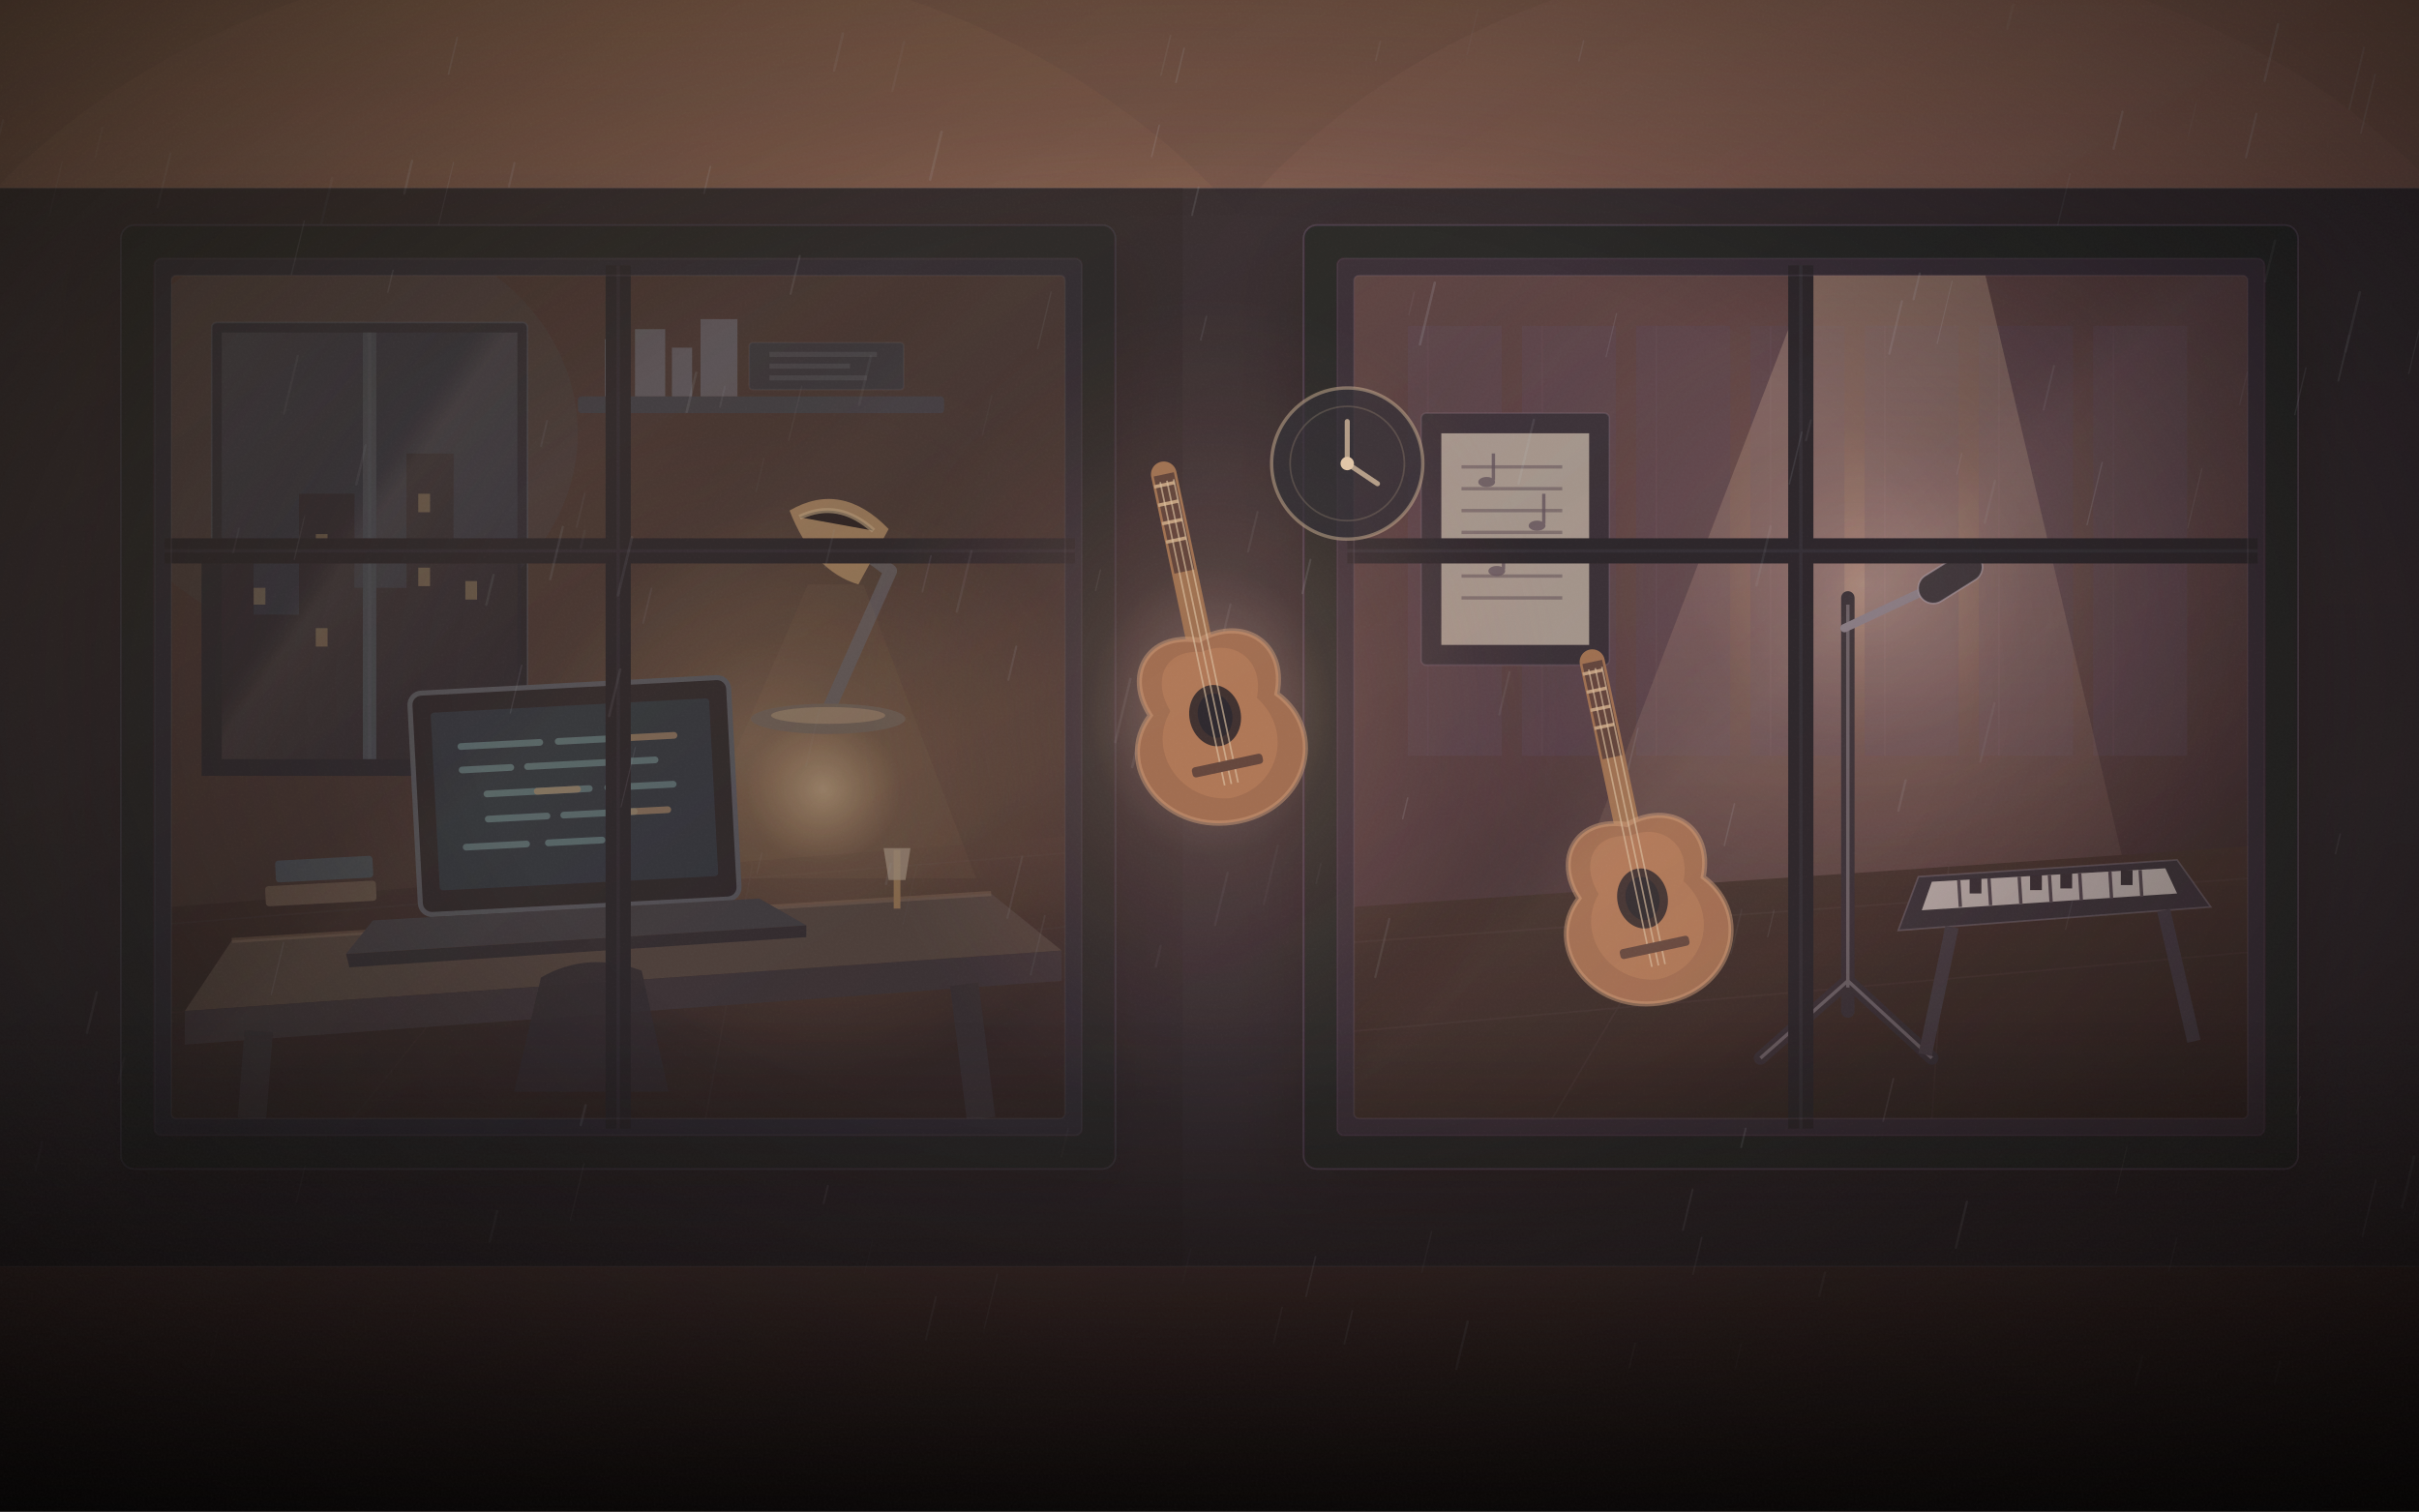
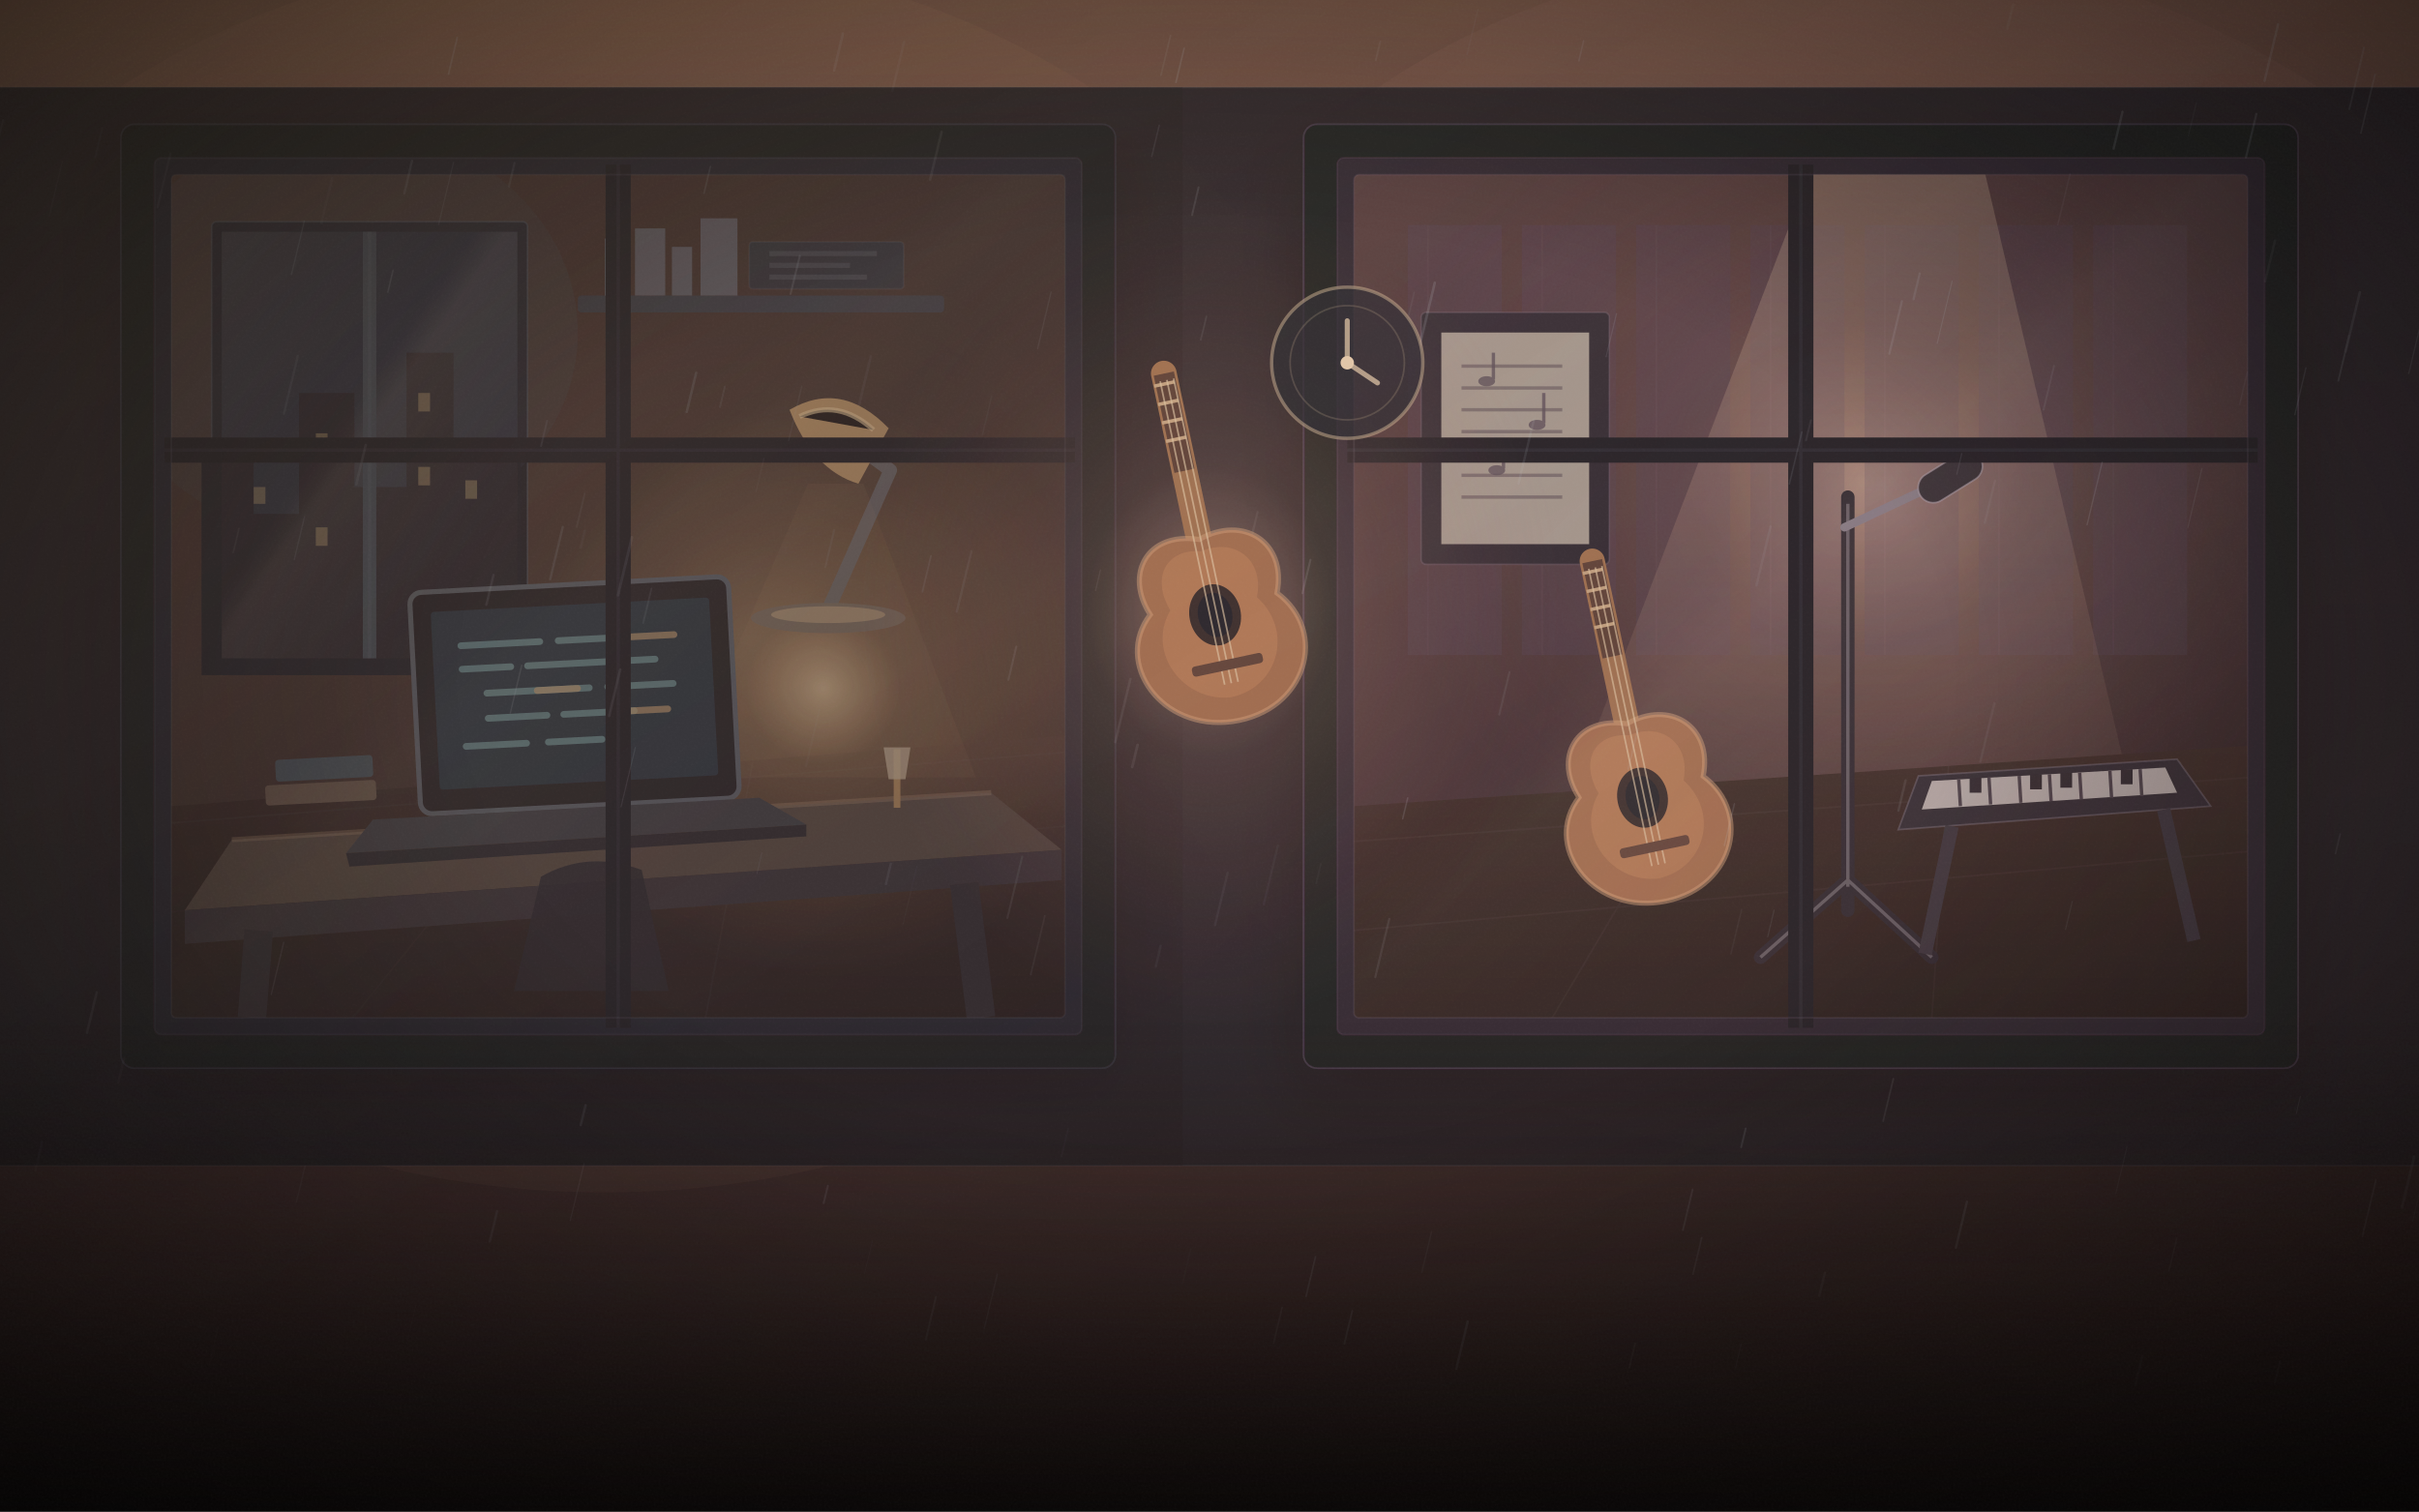
<svg xmlns="http://www.w3.org/2000/svg" viewBox="0 0 1440 900" preserveAspectRatio="xMidYMid slice" role="img" aria-labelledby="title desc">
  <defs>
    <linearGradient id="night" x1="0" y1="0" x2="1" y2="1">
      <stop stop-color="#120d0c" />
      <stop offset=".46" stop-color="#2b1c1c" />
      <stop offset="1" stop-color="#160f0e" />
    </linearGradient>
    <linearGradient id="dawn" x1="0" y1="0" x2="0" y2="1">
      <stop stop-color="#e2a276" stop-opacity=".36" />
      <stop offset=".48" stop-color="#8b5e5e" stop-opacity=".15" />
      <stop offset="1" stop-color="#17110f" stop-opacity="0" />
    </linearGradient>
    <linearGradient id="warmWash" x1="0" y1="0" x2="1" y2="1">
      <stop stop-color="#efb77d" stop-opacity=".2" />
      <stop offset=".5" stop-color="#dca18c" stop-opacity=".13" />
      <stop offset="1" stop-color="#c98370" stop-opacity=".18" />
    </linearGradient>
    <linearGradient id="leftRoom" x1="0" y1="0" x2=".85" y2="1">
      <stop stop-color="#3b2c24" />
      <stop offset=".55" stop-color="#2a211d" />
      <stop offset="1" stop-color="#15100e" />
    </linearGradient>
    <linearGradient id="rightRoom" x1=".2" y1="0" x2=".8" y2="1">
      <stop stop-color="#3b292c" />
      <stop offset=".58" stop-color="#2b2025" />
      <stop offset="1" stop-color="#171114" />
    </linearGradient>
    <linearGradient id="floor" x1="0" y1="0" x2="0" y2="1">
      <stop stop-color="#261c18" />
      <stop offset="1" stop-color="#0e0b0a" />
    </linearGradient>
    <linearGradient id="glass" x1="0" y1="0" x2="1" y2="1">
      <stop stop-color="#d5b497" stop-opacity=".13" />
      <stop offset=".42" stop-color="#62483f" stop-opacity=".05" />
      <stop offset=".48" stop-color="#f4d7b6" stop-opacity=".13" />
      <stop offset="1" stop-color="#211512" stop-opacity=".03" />
    </linearGradient>
    <linearGradient id="spotlight" x1="0" y1="0" x2="0" y2="1">
      <stop stop-color="#ffe0b6" stop-opacity=".27" />
      <stop offset="1" stop-color="#d9a18b" stop-opacity="0" />
    </linearGradient>
    <linearGradient id="bottomShade" x1="0" y1="0" x2="0" y2="1">
      <stop stop-color="#100b09" stop-opacity="0" />
      <stop offset=".56" stop-color="#100b09" stop-opacity=".46" />
      <stop offset="1" stop-color="#0b0807" stop-opacity=".94" />
    </linearGradient>
    <radialGradient id="lampGlow">
      <stop stop-color="#ffe0a8" stop-opacity=".78" />
      <stop offset=".26" stop-color="#f4bd78" stop-opacity=".3" />
      <stop offset="1" stop-color="#e6a053" stop-opacity="0" />
    </radialGradient>
    <radialGradient id="stageGlow">
      <stop stop-color="#ffd8bd" stop-opacity=".48" />
      <stop offset=".35" stop-color="#dda088" stop-opacity=".18" />
      <stop offset="1" stop-color="#aa6e63" stop-opacity="0" />
    </radialGradient>
    <radialGradient id="vignette" cx=".5" cy=".45" r=".72">
      <stop offset=".42" stop-color="#000" stop-opacity="0" />
      <stop offset="1" stop-color="#000" stop-opacity=".66" />
    </radialGradient>
    <filter id="blur8" x="-50%" y="-50%" width="200%" height="200%">
      <feGaussianBlur stdDeviation="8" />
    </filter>
    <filter id="blur24" x="-50%" y="-50%" width="200%" height="200%">
      <feGaussianBlur stdDeviation="24" />
    </filter>
    <filter id="shadow" x="-30%" y="-30%" width="160%" height="160%">
      <feDropShadow dx="0" dy="16" stdDeviation="22" flood-color="#000" flood-opacity=".55" />
    </filter>
    <filter id="grain">
      <feTurbulence type="fractalNoise" baseFrequency=".72" numOctaves="3" seed="27" stitchTiles="stitch" />
      <feColorMatrix type="saturate" values="0" />
      <feComponentTransfer>
        <feFuncA type="table" tableValues="0 .075" />
      </feComponentTransfer>
    </filter>
    <clipPath id="leftClip">
      <rect x="102" y="164" width="532" height="502" rx="3" />
    </clipPath>
    <clipPath id="rightClip">
      <rect x="806" y="164" width="532" height="502" rx="3" />
    </clipPath>
  </defs>
  <rect width="1440" height="900" fill="url(#night)" />
  <ellipse cx="360" cy="340" rx="460" ry="370" fill="#b47b58" opacity=".09" />
  <ellipse cx="1100" cy="330" rx="440" ry="360" fill="#a86c6c" opacity=".1" />
  <rect width="1440" height="900" fill="url(#dawn)" />
  <path d="M0 248C280 210 480 268 720 226C970 182 1160 244 1440 196V0H0Z" fill="#e5a18a" opacity=".07" />
  <ellipse cx="720" cy="210" rx="380" ry="100" fill="#efb493" opacity=".1" filter="url(#blur24)" />
-   <path d="M0 112H1440V754H0Z" fill="#080d15" opacity=".9" />
-   <path d="M0 112H1440M0 754H1440" stroke="#6d8296" stroke-opacity=".14" />
-   <g filter="url(#shadow)">
-     <rect x="72" y="134" width="592" height="562" rx="8" fill="#05090f" stroke="#344250" stroke-opacity=".55" />
-     <rect x="92" y="154" width="552" height="522" rx="4" fill="#111923" stroke="#637484" stroke-opacity=".18" />
-     <rect x="776" y="134" width="592" height="562" rx="8" fill="#05090f" stroke="#454057" stroke-opacity=".58" />
-     <rect x="796" y="154" width="552" height="522" rx="4" fill="#171522" stroke="#756887" stroke-opacity=".18" />
+   <g transform="translate(0 -60)">
+     <path d="M0 112H1440V754H0Z" fill="#080d15" opacity=".9" />
+     <path d="M0 112H1440M0 754H1440" stroke="#6d8296" stroke-opacity=".14" />
+     <g filter="url(#shadow)">
+       <rect x="72" y="134" width="592" height="562" rx="8" fill="#05090f" stroke="#344250" stroke-opacity=".55" />
+       <rect x="92" y="154" width="552" height="522" rx="4" fill="#111923" stroke="#637484" stroke-opacity=".18" />
+       <rect x="776" y="134" width="592" height="562" rx="8" fill="#05090f" stroke="#454057" stroke-opacity=".58" />
+       <rect x="796" y="154" width="552" height="522" rx="4" fill="#171522" stroke="#756887" stroke-opacity=".18" />
+     </g>
+     <g opacity="1">
+       <g clip-path="url(#leftClip)">
+         <rect x="102" y="164" width="532" height="502" fill="url(#leftRoom)" />
+         <ellipse cx="444" cy="440" rx="250" ry="240" fill="url(#lampGlow)" opacity=".26" />
+         <path d="M102 540L634 498V666H102Z" fill="url(#floor)" />
+         <path d="M102 550L634 508M102 603L634 552M210 666L328 520M420 666L448 514" stroke="#80909a" stroke-opacity=".06" />
+         <rect x="126" y="192" width="188" height="266" rx="3" fill="#080e16" stroke="#4b5d6b" stroke-opacity=".5" />
+         <rect x="132" y="198" width="176" height="254" fill="#0d1a28" />
+         <ellipse cx="202" cy="258" rx="142" ry="124" fill="#345574" opacity=".14" />
+         <path d="M120 410V332H151V366H178V294H211V350H242V270H270V324H310V462H120Z" fill="#080f19" />
+         <path d="M151 350H158V360H151ZM188 318H195V329H188ZM249 294H256V305H249ZM277 346H284V357H277ZM188 374H195V385H188ZM249 338H256V349H249Z" fill="#d5b878" opacity=".48" />
+         <rect x="132" y="198" width="176" height="254" fill="url(#glass)" />
+         <path d="M220 198V452M132 326H308" stroke="#334652" stroke-width="8" />
+         <path d="M220 198V452M132 326H308" stroke="#8295a1" stroke-opacity=".12" stroke-width="2" />
+         <rect x="344" y="236" width="218" height="10" rx="2" fill="#29343e" />
+         <path d="M360 202H374V236H360ZM378 196H396V236H378ZM400 207H412V236H400ZM417 190H439V236H417Z" fill="#58606a" />
+         <rect x="446" y="204" width="92" height="28" rx="2" fill="#1a252f" stroke="#83919a" stroke-opacity=".15" />
+         <path d="M458 211H522M458 218H506M458 225H516" stroke="#8b9ba3" stroke-opacity=".22" stroke-width="3" />
+         <ellipse cx="490" cy="470" rx="176" ry="172" fill="url(#lampGlow)" />
+         <path d="M493 423L530 340M530 340L500 318" stroke="#5b5e60" stroke-width="8" stroke-linecap="round" />
+         <path d="M470 304Q501 286 529 315L511 348Q484 340 470 304Z" fill="#c59b63" />
+         <path d="M476 308Q499 297 520 316" stroke="#ffe0a4" stroke-opacity=".65" stroke-width="3" />
+         <ellipse cx="493" cy="428" rx="46" ry="9" fill="#6c6558" />
+         <ellipse cx="493" cy="426" rx="34" ry="5" fill="#d3b785" opacity=".55" />
+         <path d="M481 348L405 523H581L514 348Z" fill="#f2bd78" opacity=".065" />
+         <path d="M138 560L590 532L632 566L110 602Z" fill="#463e35" />
+         <path d="M110 602L632 566V584L110 622Z" fill="#24252a" />
+         <path d="M154 614L150 666M574 586L584 666" stroke="#1a1d23" stroke-width="17" />
+         <path d="M138 560L590 532" stroke="#b49670" stroke-opacity=".35" stroke-width="3" />
+         <rect x="247" y="408" width="190" height="132" rx="7" fill="#080d12" stroke="#4c5b64" stroke-width="3" transform="rotate(-3 342 474)" />
+         <rect x="259" y="420" width="166" height="106" rx="2" fill="#102633" transform="rotate(-3 342 474)" />
+         <g transform="rotate(-3 342 474)" stroke-linecap="round">
+           <path d="M276 441H323M334 441H368M276 455H305M315 455H391M290 470H351M362 470H401M290 485H325M335 485H377M276 501H312M325 501H357" stroke="#75b6b6" stroke-opacity=".65" stroke-width="4" />
+           <path d="M374 441H403M320 470H344M367 485H397" stroke="#d1aa72" stroke-opacity=".7" stroke-width="4" />
+         </g>
+         <path d="M222 548L452 535L480 551L206 568Z" fill="#293138" />
+         <path d="M206 568L480 551V558L208 576Z" fill="#12181d" />
+         <rect x="158" y="526" width="66" height="12" rx="2" fill="#5f5142" transform="rotate(-3 191 532)" />
+         <rect x="164" y="511" width="58" height="13" rx="2" fill="#344b56" transform="rotate(-3 193 518)" />
+         <path d="M534 506V541" stroke="#b28a55" stroke-width="4" />
+         <path d="M526 505H542L539 524H529Z" fill="#d2c2a1" opacity=".75" />
+         <path d="M322 582Q350 566 382 578L398 650H306Z" fill="#11171e" opacity=".88" />
+       </g>
+     </g>
+     <g opacity="1">
+       <g clip-path="url(#rightClip)">
+         <rect x="806" y="164" width="532" height="502" fill="url(#rightRoom)" />
+         <ellipse cx="1110" cy="348" rx="290" ry="268" fill="url(#stageGlow)" />
+         <g opacity=".32">
+           <path d="M838 194H894V450H838ZM906 194H962V450H906ZM974 194H1030V450H974ZM1042 194H1098V450H1042ZM1110 194H1166V450H1110ZM1178 194H1234V450H1178ZM1246 194H1302V450H1246Z" fill="#40344f" />
+           <path d="M850 194V450M918 194V450M986 194V450M1054 194V450M1122 194V450M1190 194V450M1258 194V450" stroke="#9a82aa" stroke-opacity=".18" />
+         </g>
+         <path d="M1080 156H1180L1300 666H884Z" fill="url(#spotlight)" />
+         <ellipse cx="1115" cy="626" rx="218" ry="44" fill="#c5a0dc" opacity=".07" filter="url(#blur8)" />
+         <path d="M806 540L1338 504V666H806Z" fill="url(#floor)" />
+         <path d="M806 561L1338 523M806 614L1338 567M924 666L1008 524M1150 666L1160 516" stroke="#a392b1" stroke-opacity=".055" />
+         <rect x="846" y="246" width="112" height="150" rx="3" fill="#171822" stroke="#76677f" stroke-opacity=".32" />
+         <rect x="858" y="258" width="88" height="126" fill="#d6cdbc" opacity=".72" />
+         <path d="M870 278H930M870 291H930M870 304H930M870 317H930M870 330H930M870 343H930M870 356H930" stroke="#554f55" stroke-opacity=".65" stroke-width="2" />
+         <g fill="#4a4350" opacity=".8">
+           <ellipse cx="885" cy="287" rx="5" ry="3" />
+           <ellipse cx="915" cy="313" rx="5" ry="3" />
+           <ellipse cx="891" cy="340" rx="5" ry="3" />
+           <path d="M889 286V270M919 312V294M895 339V321" stroke="#4a4350" stroke-width="2" />
+         </g>
+         <path d="M1100 356V602M1100 584L1048 630M1100 584L1150 630" stroke="#151720" stroke-width="8" stroke-linecap="round" />
+         <path d="M1100 360V588M1100 584L1048 630M1100 584L1150 630" stroke="#85828d" stroke-opacity=".55" stroke-width="2" />
+         <path d="M1098 374L1162 344" stroke="#777482" stroke-width="5" stroke-linecap="round" />
+         <rect x="1152" y="323" width="18" height="42" rx="9" fill="#171922" stroke="#a29baa" stroke-opacity=".65" transform="rotate(58 1161 344)" />
+         <g transform="translate(900 378) scale(1) rotate(-12 70 130)">
+           <path d="M72 14V144" stroke="#9a6c45" stroke-width="15" stroke-linecap="round" />
+           <path d="M66 14H78V72H66Z" fill="#4d3429" />
+           <path d="M65 20H77M65 31H77M65 42H77M65 53H77" stroke="#c5a67e" stroke-width="2" />
+           <path d="M72 113C43 102 25 124 35 150C8 173 27 218 69 221C113 224 135 181 110 153C122 125 100 104 72 113Z" fill="#9c6744" stroke="#d4a276" stroke-opacity=".5" stroke-width="3" />
+           <path d="M72 120C51 114 40 130 47 150C28 171 43 204 71 207C100 207 115 176 98 153C107 132 92 116 72 120Z" fill="#b87b50" opacity=".65" />
+           <ellipse cx="72" cy="158" rx="15" ry="18" fill="#211b1b" />
+           <ellipse cx="72" cy="158" rx="10" ry="13" fill="#0b1119" />
+           <path d="M69 18V199M73 18V199M77 18V199" stroke="#e3d0aa" stroke-opacity=".65" />
+           <rect x="52" y="185" width="42" height="6" rx="2" fill="#50362b" />
+         </g>
+         <g transform="translate(1142 500)">
+           <path d="M0 22L154 12L174 40L-12 54Z" fill="#191b25" stroke="#6d6879" stroke-opacity=".5" />
+           <path d="M8 25L147 17L154 32L2 42Z" fill="#d3d0ca" opacity=".82" />
+           <path d="M24 24L25 40M42 23L43 39M60 22L61 38M78 21L79 37M96 20L97 36M114 19L115 35M132 18L133 34" stroke="#36333e" stroke-width="2" />
+           <path d="M34 23L34 32M70 21L70 30M88 20L88 29M124 18L124 27" stroke="#171820" stroke-width="7" />
+           <path d="M20 52L4 128M146 42L164 120" stroke="#252630" stroke-width="8" />
+         </g>
+         <rect x="806" y="164" width="532" height="502" fill="url(#glass)" opacity=".42" />
+       </g>
+     </g>
+     <rect x="102" y="164" width="532" height="502" fill="url(#glass)" opacity=".32" />
+     <path d="M368 158V672M98 328H640M1072 158V672M802 328H1344" stroke="#080d14" stroke-width="15" />
+     <path d="M368 158V672M98 328H640M1072 158V672M802 328H1344" stroke="#607080" stroke-opacity=".12" stroke-width="2" />
+     <rect x="102" y="164" width="532" height="502" rx="3" fill="none" stroke="#9aabba" stroke-opacity=".12" />
+     <rect x="806" y="164" width="532" height="502" rx="3" fill="none" stroke="#aa9bb8" stroke-opacity=".12" />
  </g>
-   <g opacity="1">
-     <g clip-path="url(#leftClip)">
-       <rect x="102" y="164" width="532" height="502" fill="url(#leftRoom)" />
-       <ellipse cx="444" cy="440" rx="250" ry="240" fill="url(#lampGlow)" opacity=".26" />
-       <path d="M102 540L634 498V666H102Z" fill="url(#floor)" />
-       <path d="M102 550L634 508M102 603L634 552M210 666L328 520M420 666L448 514" stroke="#80909a" stroke-opacity=".06" />
-       <rect x="126" y="192" width="188" height="266" rx="3" fill="#080e16" stroke="#4b5d6b" stroke-opacity=".5" />
-       <rect x="132" y="198" width="176" height="254" fill="#0d1a28" />
-       <ellipse cx="202" cy="258" rx="142" ry="124" fill="#345574" opacity=".14" />
-       <path d="M120 410V332H151V366H178V294H211V350H242V270H270V324H310V462H120Z" fill="#080f19" />
-       <path d="M151 350H158V360H151ZM188 318H195V329H188ZM249 294H256V305H249ZM277 346H284V357H277ZM188 374H195V385H188ZM249 338H256V349H249Z" fill="#d5b878" opacity=".48" />
-       <rect x="132" y="198" width="176" height="254" fill="url(#glass)" />
-       <path d="M220 198V452M132 326H308" stroke="#334652" stroke-width="8" />
-       <path d="M220 198V452M132 326H308" stroke="#8295a1" stroke-opacity=".12" stroke-width="2" />
-       <rect x="344" y="236" width="218" height="10" rx="2" fill="#29343e" />
-       <path d="M360 202H374V236H360ZM378 196H396V236H378ZM400 207H412V236H400ZM417 190H439V236H417Z" fill="#58606a" />
-       <rect x="446" y="204" width="92" height="28" rx="2" fill="#1a252f" stroke="#83919a" stroke-opacity=".15" />
-       <path d="M458 211H522M458 218H506M458 225H516" stroke="#8b9ba3" stroke-opacity=".22" stroke-width="3" />
-       <ellipse cx="490" cy="470" rx="176" ry="172" fill="url(#lampGlow)" />
-       <path d="M493 423L530 340M530 340L500 318" stroke="#5b5e60" stroke-width="8" stroke-linecap="round" />
-       <path d="M470 304Q501 286 529 315L511 348Q484 340 470 304Z" fill="#c59b63" />
-       <path d="M476 308Q499 297 520 316" stroke="#ffe0a4" stroke-opacity=".65" stroke-width="3" />
-       <ellipse cx="493" cy="428" rx="46" ry="9" fill="#6c6558" />
-       <ellipse cx="493" cy="426" rx="34" ry="5" fill="#d3b785" opacity=".55" />
-       <path d="M481 348L405 523H581L514 348Z" fill="#f2bd78" opacity=".065" />
-       <path d="M138 560L590 532L632 566L110 602Z" fill="#463e35" />
-       <path d="M110 602L632 566V584L110 622Z" fill="#24252a" />
-       <path d="M154 614L150 666M574 586L584 666" stroke="#1a1d23" stroke-width="17" />
-       <path d="M138 560L590 532" stroke="#b49670" stroke-opacity=".35" stroke-width="3" />
-       <rect x="247" y="408" width="190" height="132" rx="7" fill="#080d12" stroke="#4c5b64" stroke-width="3" transform="rotate(-3 342 474)" />
-       <rect x="259" y="420" width="166" height="106" rx="2" fill="#102633" transform="rotate(-3 342 474)" />
-       <g transform="rotate(-3 342 474)" stroke-linecap="round">
-         <path d="M276 441H323M334 441H368M276 455H305M315 455H391M290 470H351M362 470H401M290 485H325M335 485H377M276 501H312M325 501H357" stroke="#75b6b6" stroke-opacity=".65" stroke-width="4" />
-         <path d="M374 441H403M320 470H344M367 485H397" stroke="#d1aa72" stroke-opacity=".7" stroke-width="4" />
-       </g>
-       <path d="M222 548L452 535L480 551L206 568Z" fill="#293138" />
-       <path d="M206 568L480 551V558L208 576Z" fill="#12181d" />
-       <rect x="158" y="526" width="66" height="12" rx="2" fill="#5f5142" transform="rotate(-3 191 532)" />
-       <rect x="164" y="511" width="58" height="13" rx="2" fill="#344b56" transform="rotate(-3 193 518)" />
-       <path d="M534 506V541" stroke="#b28a55" stroke-width="4" />
-       <path d="M526 505H542L539 524H529Z" fill="#d2c2a1" opacity=".75" />
-       <path d="M322 582Q350 566 382 578L398 650H306Z" fill="#11171e" opacity=".88" />
-     </g>
-   </g>
-   <g opacity="1">
-     <g clip-path="url(#rightClip)">
-       <rect x="806" y="164" width="532" height="502" fill="url(#rightRoom)" />
-       <ellipse cx="1110" cy="348" rx="290" ry="268" fill="url(#stageGlow)" />
-       <g opacity=".32">
-         <path d="M838 194H894V450H838ZM906 194H962V450H906ZM974 194H1030V450H974ZM1042 194H1098V450H1042ZM1110 194H1166V450H1110ZM1178 194H1234V450H1178ZM1246 194H1302V450H1246Z" fill="#40344f" />
-         <path d="M850 194V450M918 194V450M986 194V450M1054 194V450M1122 194V450M1190 194V450M1258 194V450" stroke="#9a82aa" stroke-opacity=".18" />
-       </g>
-       <path d="M1080 156H1180L1300 666H884Z" fill="url(#spotlight)" />
-       <ellipse cx="1115" cy="626" rx="218" ry="44" fill="#c5a0dc" opacity=".07" filter="url(#blur8)" />
-       <path d="M806 540L1338 504V666H806Z" fill="url(#floor)" />
-       <path d="M806 561L1338 523M806 614L1338 567M924 666L1008 524M1150 666L1160 516" stroke="#a392b1" stroke-opacity=".055" />
-       <rect x="846" y="246" width="112" height="150" rx="3" fill="#171822" stroke="#76677f" stroke-opacity=".32" />
-       <rect x="858" y="258" width="88" height="126" fill="#d6cdbc" opacity=".72" />
-       <path d="M870 278H930M870 291H930M870 304H930M870 317H930M870 330H930M870 343H930M870 356H930" stroke="#554f55" stroke-opacity=".65" stroke-width="2" />
-       <g fill="#4a4350" opacity=".8">
-         <ellipse cx="885" cy="287" rx="5" ry="3" />
-         <ellipse cx="915" cy="313" rx="5" ry="3" />
-         <ellipse cx="891" cy="340" rx="5" ry="3" />
-         <path d="M889 286V270M919 312V294M895 339V321" stroke="#4a4350" stroke-width="2" />
-       </g>
-       <path d="M1100 356V602M1100 584L1048 630M1100 584L1150 630" stroke="#151720" stroke-width="8" stroke-linecap="round" />
-       <path d="M1100 360V588M1100 584L1048 630M1100 584L1150 630" stroke="#85828d" stroke-opacity=".55" stroke-width="2" />
-       <path d="M1098 374L1162 344" stroke="#777482" stroke-width="5" stroke-linecap="round" />
-       <rect x="1152" y="323" width="18" height="42" rx="9" fill="#171922" stroke="#a29baa" stroke-opacity=".65" transform="rotate(58 1161 344)" />
-       <g transform="translate(900 378) scale(1) rotate(-12 70 130)">
-         <path d="M72 14V144" stroke="#9a6c45" stroke-width="15" stroke-linecap="round" />
-         <path d="M66 14H78V72H66Z" fill="#4d3429" />
-         <path d="M65 20H77M65 31H77M65 42H77M65 53H77" stroke="#c5a67e" stroke-width="2" />
-         <path d="M72 113C43 102 25 124 35 150C8 173 27 218 69 221C113 224 135 181 110 153C122 125 100 104 72 113Z" fill="#9c6744" stroke="#d4a276" stroke-opacity=".5" stroke-width="3" />
-         <path d="M72 120C51 114 40 130 47 150C28 171 43 204 71 207C100 207 115 176 98 153C107 132 92 116 72 120Z" fill="#b87b50" opacity=".65" />
-         <ellipse cx="72" cy="158" rx="15" ry="18" fill="#211b1b" />
-         <ellipse cx="72" cy="158" rx="10" ry="13" fill="#0b1119" />
-         <path d="M69 18V199M73 18V199M77 18V199" stroke="#e3d0aa" stroke-opacity=".65" />
-         <rect x="52" y="185" width="42" height="6" rx="2" fill="#50362b" />
-       </g>
-       <g transform="translate(1142 500)">
-         <path d="M0 22L154 12L174 40L-12 54Z" fill="#191b25" stroke="#6d6879" stroke-opacity=".5" />
-         <path d="M8 25L147 17L154 32L2 42Z" fill="#d3d0ca" opacity=".82" />
-         <path d="M24 24L25 40M42 23L43 39M60 22L61 38M78 21L79 37M96 20L97 36M114 19L115 35M132 18L133 34" stroke="#36333e" stroke-width="2" />
-         <path d="M34 23L34 32M70 21L70 30M88 20L88 29M124 18L124 27" stroke="#171820" stroke-width="7" />
-         <path d="M20 52L4 128M146 42L164 120" stroke="#252630" stroke-width="8" />
-       </g>
-       <rect x="806" y="164" width="532" height="502" fill="url(#glass)" opacity=".42" />
-     </g>
-   </g>
-   <rect x="102" y="164" width="532" height="502" fill="url(#glass)" opacity=".32" />
-   <path d="M368 158V672M98 328H640M1072 158V672M802 328H1344" stroke="#080d14" stroke-width="15" />
-   <path d="M368 158V672M98 328H640M1072 158V672M802 328H1344" stroke="#607080" stroke-opacity=".12" stroke-width="2" />
-   <rect x="102" y="164" width="532" height="502" rx="3" fill="none" stroke="#9aabba" stroke-opacity=".12" />
-   <rect x="806" y="164" width="532" height="502" rx="3" fill="none" stroke="#aa9bb8" stroke-opacity=".12" />
  <g stroke="#c5d8e5" stroke-linecap="round" opacity="0.2">
    <line x1="-29.7" y1="452.2" x2="-34.8" y2="473.5" stroke-width="1.0" opacity="0.45" />
    <line x1="1337.8" y1="221.6" x2="1333.2" y2="240.8" stroke-width="0.9" opacity="0.35" />
    <line x1="501.8" y1="19.9" x2="496.5" y2="42.1" stroke-width="1.5" opacity="0.49" />
    <line x1="422.9" y1="99.2" x2="419.1" y2="115.1" stroke-width="1.0" opacity="0.72" />
    <line x1="378.2" y1="445.1" x2="369.7" y2="480.4" stroke-width="0.7" opacity="0.75" />
    <line x1="310.6" y1="396.1" x2="303.8" y2="424.5" stroke-width="0.8" opacity="0.81" />
    <line x1="838.0" y1="475.1" x2="835.0" y2="487.5" stroke-width="0.9" opacity="0.77" />
    <line x1="1263.5" y1="66.6" x2="1258.2" y2="88.5" stroke-width="1.4" opacity="0.76" />
    <line x1="975.1" y1="433.7" x2="969.2" y2="458.0" stroke-width="0.9" opacity="0.58" />
    <line x1="1413.8" y1="44.4" x2="1405.4" y2="79.2" stroke-width="1.0" opacity="0.71" />
    <line x1="1013.0" y1="737.0" x2="1007.8" y2="758.7" stroke-width="1.0" opacity="0.66" />
    <line x1="713.5" y1="111.5" x2="709.6" y2="128.1" stroke-width="1.1" opacity="0.61" />
    <line x1="608.5" y1="510.1" x2="599.7" y2="546.5" stroke-width="1.2" opacity="0.62" />
    <line x1="476.1" y1="152.4" x2="470.6" y2="175.0" stroke-width="1.2" opacity="0.84" />
    <line x1="748.6" y1="304.9" x2="743.0" y2="328.4" stroke-width="1.3" opacity="0.40" />
    <line x1="780.1" y1="333.3" x2="775.3" y2="353.2" stroke-width="1.2" opacity="0.72" />
    <line x1="496.6" y1="315.6" x2="491.3" y2="337.6" stroke-width="1.2" opacity="0.49" />
    <line x1="1466.5" y1="720.0" x2="1460.2" y2="746.4" stroke-width="1.6" opacity="0.84" />
    <line x1="414.4" y1="222.0" x2="408.8" y2="245.3" stroke-width="1.5" opacity="0.82" />
    <line x1="1232.3" y1="103.5" x2="1225.0" y2="133.7" stroke-width="0.9" opacity="0.34" />
    <line x1="730.8" y1="519.7" x2="723.3" y2="550.8" stroke-width="1.4" opacity="0.30" />
    <line x1="622.0" y1="545.3" x2="613.6" y2="580.3" stroke-width="1.0" opacity="0.50" />
    <line x1="1162.1" y1="167.2" x2="1153.2" y2="204.5" stroke-width="0.6" opacity="0.77" />
    <line x1="1072.6" y1="257.3" x2="1065.2" y2="288.1" stroke-width="0.9" opacity="0.54" />
    <line x1="655.1" y1="339.4" x2="652.2" y2="351.6" stroke-width="0.8" opacity="0.67" />
    <line x1="217.7" y1="265.0" x2="212.1" y2="288.4" stroke-width="1.5" opacity="0.57" />
    <line x1="1393.1" y1="496.6" x2="1390.3" y2="508.2" stroke-width="1.0" opacity="0.47" />
    <line x1="672.9" y1="404.3" x2="663.9" y2="441.8" stroke-width="1.5" opacity="0.74" />
    <line x1="1369.4" y1="652.8" x2="1366.9" y2="663.2" stroke-width="0.6" opacity="0.56" />
    <line x1="25.1" y1="679.9" x2="21.0" y2="697.0" stroke-width="1.4" opacity="0.32" />
    <line x1="763.2" y1="778.6" x2="758.1" y2="799.9" stroke-width="1.0" opacity="0.60" />
    <line x1="1455.4" y1="345.4" x2="1449.1" y2="371.8" stroke-width="1.4" opacity="0.64" />
    <line x1="1007.6" y1="708.2" x2="1001.8" y2="732.5" stroke-width="1.1" opacity="0.70" />
    <line x1="487.8" y1="422.7" x2="479.8" y2="456.0" stroke-width="1.2" opacity="0.25" />
    <line x1="783.1" y1="748.3" x2="777.5" y2="771.9" stroke-width="1.0" opacity="0.80" />
    <line x1="1266.2" y1="682.7" x2="1259.5" y2="710.8" stroke-width="0.7" opacity="0.39" />
    <line x1="625.7" y1="173.9" x2="617.7" y2="207.5" stroke-width="0.8" opacity="0.59" />
    <line x1="1187.6" y1="286.2" x2="1181.5" y2="311.3" stroke-width="1.4" opacity="0.36" />
    <line x1="1056.1" y1="541.9" x2="1052.3" y2="557.8" stroke-width="0.7" opacity="0.47" />
    <line x1="690.9" y1="563.3" x2="688.0" y2="575.6" stroke-width="1.5" opacity="0.37" />
    <line x1="873.7" y1="786.9" x2="866.9" y2="815.1" stroke-width="1.4" opacity="0.84" />
    <line x1="1187.3" y1="418.6" x2="1178.9" y2="453.5" stroke-width="1.4" opacity="0.32" />
    <line x1="827.0" y1="547.2" x2="818.7" y2="581.8" stroke-width="1.3" opacity="0.51" />
    <line x1="453.5" y1="507.9" x2="450.6" y2="520.1" stroke-width="0.6" opacity="0.54" />
    <line x1="1354.3" y1="143.2" x2="1348.4" y2="167.5" stroke-width="1.4" opacity="0.37" />
    <line x1="272.2" y1="22.4" x2="267.0" y2="44.0" stroke-width="1.0" opacity="0.69" />
    <line x1="538.2" y1="25.0" x2="531.2" y2="54.2" stroke-width="1.4" opacity="0.30" />
    <line x1="1039.2" y1="671.9" x2="1036.5" y2="683.1" stroke-width="1.1" opacity="0.78" />
    <line x1="1170.9" y1="715.5" x2="1164.3" y2="743.0" stroke-width="1.4" opacity="0.76" />
    <line x1="1036.5" y1="800.4" x2="1033.1" y2="814.6" stroke-width="0.6" opacity="0.62" />
    <line x1="-5.9" y1="19.5" x2="-14.2" y2="54.1" stroke-width="1.2" opacity="0.60" />
    <line x1="387.8" y1="350.4" x2="382.9" y2="370.9" stroke-width="1.1" opacity="0.58" />
    <line x1="181.3" y1="307.6" x2="175.2" y2="333.1" stroke-width="0.8" opacity="0.61" />
    <line x1="1467.7" y1="634.7" x2="1460.1" y2="666.1" stroke-width="0.8" opacity="0.52" />
    <line x1="1032.5" y1="478.6" x2="1026.5" y2="503.4" stroke-width="0.9" opacity="0.65" />
    <line x1="973.4" y1="799.8" x2="969.9" y2="814.4" stroke-width="1.0" opacity="0.60" />
    <line x1="325.7" y1="250.5" x2="322.1" y2="265.6" stroke-width="1.1" opacity="0.58" />
    <line x1="168.9" y1="561.1" x2="161.5" y2="592.1" stroke-width="0.8" opacity="0.70" />
    <line x1="518.4" y1="212.2" x2="511.4" y2="241.0" stroke-width="1.5" opacity="0.40" />
    <line x1="1086.3" y1="757.8" x2="1083.0" y2="771.6" stroke-width="1.4" opacity="0.50" />
    <line x1="1167.8" y1="270.1" x2="1164.9" y2="282.3" stroke-width="0.7" opacity="0.54" />
    <line x1="197.8" y1="106.0" x2="191.3" y2="132.9" stroke-width="1.5" opacity="0.31" />
    <line x1="854.1" y1="168.4" x2="845.3" y2="205.1" stroke-width="1.5" opacity="0.79" />
    <line x1="1441.1" y1="707.0" x2="1436.2" y2="727.3" stroke-width="0.7" opacity="0.35" />
    <line x1="1407.3" y1="28.3" x2="1398.5" y2="65.0" stroke-width="1.1" opacity="0.63" />
    <line x1="376.2" y1="319.8" x2="367.9" y2="354.4" stroke-width="1.6" opacity="0.61" />
    <line x1="1453.1" y1="816.8" x2="1446.6" y2="843.9" stroke-width="0.7" opacity="0.75" />
    <line x1="677.2" y1="443.5" x2="674.0" y2="456.7" stroke-width="1.6" opacity="0.76" />
    <line x1="177.3" y1="211.9" x2="169.0" y2="246.4" stroke-width="1.3" opacity="0.50" />
    <line x1="732.5" y1="359.8" x2="727.5" y2="380.6" stroke-width="1.3" opacity="0.48" />
    <line x1="1414.4" y1="702.4" x2="1406.3" y2="736.2" stroke-width="1.0" opacity="0.61" />
    <line x1="61.0" y1="76.0" x2="56.7" y2="93.9" stroke-width="1.2" opacity="0.28" />
    <line x1="554.2" y1="331.0" x2="549.1" y2="352.3" stroke-width="1.0" opacity="0.68" />
    <line x1="1142.8" y1="162.8" x2="1139.1" y2="178.2" stroke-width="1.3" opacity="0.71" />
    <line x1="1078.0" y1="250.3" x2="1075.1" y2="262.1" stroke-width="1.2" opacity="0.42" />
    <line x1="101.5" y1="91.3" x2="93.8" y2="123.4" stroke-width="1.3" opacity="0.39" />
    <line x1="1127.1" y1="642.3" x2="1121.0" y2="667.6" stroke-width="1.0" opacity="0.60" />
    <line x1="142.3" y1="314.6" x2="138.8" y2="329.0" stroke-width="1.0" opacity="0.45" />
    <line x1="181.2" y1="131.5" x2="173.5" y2="163.4" stroke-width="0.8" opacity="0.71" />
    <line x1="1468.4" y1="660.1" x2="1461.3" y2="689.3" stroke-width="1.1" opacity="0.74" />
    <line x1="593.7" y1="758.7" x2="585.9" y2="791.0" stroke-width="0.8" opacity="0.55" />
    <line x1="821.7" y1="24.7" x2="819.0" y2="35.9" stroke-width="1.1" opacity="0.44" />
    <line x1="348.6" y1="658.1" x2="345.7" y2="669.9" stroke-width="1.5" opacity="0.82" />
    <line x1="708.8" y1="743.9" x2="704.2" y2="763.0" stroke-width="1.1" opacity="0.21" />
    <line x1="519.4" y1="738.6" x2="514.7" y2="758.2" stroke-width="0.6" opacity="0.24" />
    <line x1="57.6" y1="590.8" x2="51.8" y2="615.0" stroke-width="1.4" opacity="0.59" />
    <line x1="557.2" y1="772.2" x2="551.1" y2="797.7" stroke-width="1.2" opacity="0.62" />
    <line x1="37.1" y1="96.1" x2="29.4" y2="128.3" stroke-width="0.8" opacity="0.34" />
    <line x1="805.0" y1="780.5" x2="800.3" y2="800.1" stroke-width="1.1" opacity="0.82" />
    <line x1="431.5" y1="230.1" x2="428.6" y2="242.4" stroke-width="1.1" opacity="0.58" />
    <line x1="578.3" y1="328.2" x2="569.6" y2="364.1" stroke-width="1.4" opacity="0.61" />
    <line x1="913.1" y1="249.9" x2="904.0" y2="287.8" stroke-width="1.4" opacity="0.50" />
    <line x1="1398.4" y1="199.8" x2="1392.0" y2="226.7" stroke-width="1.1" opacity="0.69" />
    <line x1="270.0" y1="96.6" x2="261.1" y2="133.7" stroke-width="0.7" opacity="0.63" />
    <line x1="73.9" y1="630.0" x2="70.4" y2="644.6" stroke-width="1.4" opacity="0.32" />
    <line x1="962.3" y1="186.7" x2="956.1" y2="212.4" stroke-width="0.7" opacity="0.58" />
    <line x1="477.3" y1="229.9" x2="469.5" y2="262.3" stroke-width="0.8" opacity="0.42" />
    <line x1="1132.2" y1="179.4" x2="1124.7" y2="210.6" stroke-width="1.3" opacity="0.70" />
    <line x1="718.2" y1="188.4" x2="714.8" y2="202.4" stroke-width="1.0" opacity="0.48" />
    <line x1="1442.9" y1="184.9" x2="1433.9" y2="222.4" stroke-width="0.8" opacity="0.60" />
    <line x1="942.7" y1="24.3" x2="939.9" y2="36.2" stroke-width="0.9" opacity="0.61" />
    <line x1="690.1" y1="74.5" x2="685.6" y2="93.2" stroke-width="0.9" opacity="0.77" />
    <line x1="530.3" y1="514.3" x2="527.4" y2="526.4" stroke-width="1.4" opacity="0.64" />
    <line x1="696.8" y1="21.1" x2="691.1" y2="44.8" stroke-width="1.0" opacity="0.49" />
    <line x1="1356.1" y1="14.5" x2="1348.1" y2="48.1" stroke-width="1.4" opacity="0.82" />
    <line x1="545.8" y1="515.8" x2="537.5" y2="550.6" stroke-width="0.6" opacity="0.24" />
    <line x1="786.3" y1="514.3" x2="783.5" y2="526.0" stroke-width="1.0" opacity="0.23" />
    <line x1="1295.8" y1="737.2" x2="1291.1" y2="756.9" stroke-width="0.8" opacity="0.41" />
    <line x1="1437.1" y1="688.8" x2="1429.9" y2="719.0" stroke-width="1.6" opacity="0.49" />
    <line x1="1222.7" y1="217.9" x2="1216.5" y2="244.0" stroke-width="1.1" opacity="0.51" />
    <line x1="852.2" y1="733.4" x2="846.4" y2="757.5" stroke-width="0.9" opacity="0.43" />
    <line x1="1134.4" y1="464.6" x2="1130.1" y2="482.7" stroke-width="1.4" opacity="0.52" />
    <line x1="335.0" y1="313.8" x2="327.5" y2="344.9" stroke-width="1.4" opacity="0.74" />
    <line x1="1233.6" y1="536.7" x2="1229.6" y2="553.4" stroke-width="0.7" opacity="0.41" />
    <line x1="841.9" y1="174.0" x2="838.7" y2="187.4" stroke-width="0.9" opacity="0.32" />
    <line x1="590.4" y1="235.7" x2="584.8" y2="259.0" stroke-width="0.9" opacity="0.26" />
    <line x1="247.8" y1="776.2" x2="242.2" y2="799.7" stroke-width="0.6" opacity="0.21" />
    <line x1="898.6" y1="400.2" x2="892.5" y2="425.5" stroke-width="1.2" opacity="0.44" />
    <line x1="1054.0" y1="313.5" x2="1045.6" y2="348.6" stroke-width="1.4" opacity="0.39" />
    <line x1="760.7" y1="503.5" x2="752.3" y2="538.5" stroke-width="1.3" opacity="0.24" />
    <line x1="306.3" y1="97.0" x2="303.0" y2="111.0" stroke-width="1.3" opacity="0.63" />
    <line x1="1.8" y1="71.4" x2="-7.0" y2="108.1" stroke-width="1.1" opacity="0.46" />
    <line x1="1307.5" y1="61.1" x2="1302.7" y2="81.0" stroke-width="0.7" opacity="0.34" />
    <line x1="293.8" y1="342.3" x2="289.5" y2="360.1" stroke-width="1.4" opacity="0.64" />
    <line x1="348.1" y1="316.1" x2="345.7" y2="326.1" stroke-width="1.5" opacity="0.29" />
    <line x1="1251.4" y1="275.3" x2="1242.4" y2="312.5" stroke-width="0.8" opacity="0.78" />
    <line x1="369.2" y1="398.7" x2="362.6" y2="426.3" stroke-width="1.5" opacity="0.63" />
    <line x1="129.8" y1="790.7" x2="124.6" y2="812.6" stroke-width="1.0" opacity="0.20" />
    <line x1="1372.7" y1="219.0" x2="1366.1" y2="246.9" stroke-width="0.8" opacity="0.62" />
    <line x1="-6.0" y1="509.6" x2="-11.6" y2="532.6" stroke-width="0.9" opacity="0.54" />
    <line x1="234.0" y1="160.9" x2="230.9" y2="173.9" stroke-width="0.9" opacity="0.83" />
    <line x1="879.8" y1="5.6" x2="873.3" y2="32.6" stroke-width="0.8" opacity="0.29" />
    <line x1="1404.8" y1="174.0" x2="1396.3" y2="209.3" stroke-width="1.5" opacity="0.60" />
    <line x1="245.3" y1="95.7" x2="240.7" y2="115.2" stroke-width="1.4" opacity="0.72" />
    <line x1="1275.3" y1="807.5" x2="1271.1" y2="824.8" stroke-width="1.4" opacity="0.54" />
    <line x1="1036.8" y1="541.5" x2="1030.4" y2="567.9" stroke-width="0.9" opacity="0.26" />
    <line x1="1357.3" y1="810.6" x2="1354.2" y2="823.5" stroke-width="1.2" opacity="0.63" />
    <line x1="635.9" y1="671.9" x2="631.8" y2="688.7" stroke-width="1.1" opacity="0.21" />
    <line x1="348.1" y1="293.8" x2="343.3" y2="313.8" stroke-width="1.1" opacity="0.45" />
    <line x1="492.8" y1="706.1" x2="490.3" y2="716.4" stroke-width="1.2" opacity="0.73" />
    <line x1="704.9" y1="28.8" x2="700.0" y2="49.1" stroke-width="1.0" opacity="0.78" />
    <line x1="1343.2" y1="67.9" x2="1337.0" y2="93.7" stroke-width="1.3" opacity="0.76" />
    <line x1="560.5" y1="78.5" x2="553.7" y2="106.9" stroke-width="1.5" opacity="0.60" />
    <line x1="1310.8" y1="278.9" x2="1302.4" y2="314.1" stroke-width="0.7" opacity="0.52" />
    <line x1="347.7" y1="692.8" x2="339.5" y2="726.7" stroke-width="0.7" opacity="0.56" />
    <line x1="1198.3" y1="2.9" x2="1195.0" y2="16.9" stroke-width="1.6" opacity="0.32" />
    <line x1="605.0" y1="385.0" x2="600.3" y2="404.8" stroke-width="1.2" opacity="0.84" />
    <line x1="454.8" y1="272.9" x2="450.0" y2="292.9" stroke-width="0.8" opacity="0.29" />
    <line x1="181.6" y1="694.4" x2="176.5" y2="715.6" stroke-width="0.8" opacity="0.36" />
    <line x1="295.9" y1="721.2" x2="291.6" y2="739.2" stroke-width="1.4" opacity="0.58" />
  </g>
-   <rect y="112" width="704" height="642" fill="#02050b" opacity=".34" />
-   <ellipse cx="720" cy="424" rx="210" ry="248" fill="url(#stageGlow)" />
-   <g transform="translate(644 266) scale(1.02) rotate(-12 70 130)">
-     <path d="M72 14V144" stroke="#9a6c45" stroke-width="15" stroke-linecap="round" />
-     <path d="M66 14H78V72H66Z" fill="#4d3429" />
-     <path d="M65 20H77M65 31H77M65 42H77M65 53H77" stroke="#c5a67e" stroke-width="2" />
-     <path d="M72 113C43 102 25 124 35 150C8 173 27 218 69 221C113 224 135 181 110 153C122 125 100 104 72 113Z" fill="#9c6744" stroke="#d4a276" stroke-opacity=".5" stroke-width="3" />
-     <path d="M72 120C51 114 40 130 47 150C28 171 43 204 71 207C100 207 115 176 98 153C107 132 92 116 72 120Z" fill="#b87b50" opacity=".65" />
-     <ellipse cx="72" cy="158" rx="15" ry="18" fill="#211b1b" />
-     <ellipse cx="72" cy="158" rx="10" ry="13" fill="#0b1119" />
-     <path d="M69 18V199M73 18V199M77 18V199" stroke="#e3d0aa" stroke-opacity=".65" />
-     <rect x="52" y="185" width="42" height="6" rx="2" fill="#50362b" />
-   </g>
-   <g transform="translate(802 276)">
-     <circle r="45" fill="#0d1721" fill-opacity=".72" stroke="#dbc49d" stroke-opacity=".48" stroke-width="2" />
-     <circle r="34" fill="none" stroke="#dbc49d" stroke-opacity=".2" />
-     <path d="M0 -25V0L18 12" fill="none" stroke="#eed8b4" stroke-opacity=".72" stroke-width="3" stroke-linecap="round" />
-     <circle r="4" fill="#eed8b4" />
+   <g transform="translate(0 -60)">
+     <rect y="112" width="704" height="642" fill="#02050b" opacity=".34" />
+     <g transform="translate(0 0)">
+       <ellipse cx="720" cy="424" rx="210" ry="248" fill="url(#stageGlow)" />
+       <g transform="translate(644 266) scale(1.02) rotate(-12 70 130)">
+         <path d="M72 14V144" stroke="#9a6c45" stroke-width="15" stroke-linecap="round" />
+         <path d="M66 14H78V72H66Z" fill="#4d3429" />
+         <path d="M65 20H77M65 31H77M65 42H77M65 53H77" stroke="#c5a67e" stroke-width="2" />
+         <path d="M72 113C43 102 25 124 35 150C8 173 27 218 69 221C113 224 135 181 110 153C122 125 100 104 72 113Z" fill="#9c6744" stroke="#d4a276" stroke-opacity=".5" stroke-width="3" />
+         <path d="M72 120C51 114 40 130 47 150C28 171 43 204 71 207C100 207 115 176 98 153C107 132 92 116 72 120Z" fill="#b87b50" opacity=".65" />
+         <ellipse cx="72" cy="158" rx="15" ry="18" fill="#211b1b" />
+         <ellipse cx="72" cy="158" rx="10" ry="13" fill="#0b1119" />
+         <path d="M69 18V199M73 18V199M77 18V199" stroke="#e3d0aa" stroke-opacity=".65" />
+         <rect x="52" y="185" width="42" height="6" rx="2" fill="#50362b" />
+       </g>
+       <g transform="translate(802 276)">
+         <circle r="45" fill="#0d1721" fill-opacity=".72" stroke="#dbc49d" stroke-opacity=".48" stroke-width="2" />
+         <circle r="34" fill="none" stroke="#dbc49d" stroke-opacity=".2" />
+         <path d="M0 -25V0L18 12" fill="none" stroke="#eed8b4" stroke-opacity=".72" stroke-width="3" stroke-linecap="round" />
+         <circle r="4" fill="#eed8b4" />
+       </g>
+     </g>
  </g>
  <rect width="1440" height="900" fill="#6d5360" opacity=".09" />
  <rect width="1440" height="900" fill="url(#warmWash)" />
  <rect y="606" width="1440" height="294" fill="url(#bottomShade)" />
  <rect width="1440" height="900" fill="url(#vignette)" />
  <rect width="1440" height="900" filter="url(#grain)" opacity=".38" />
</svg>
